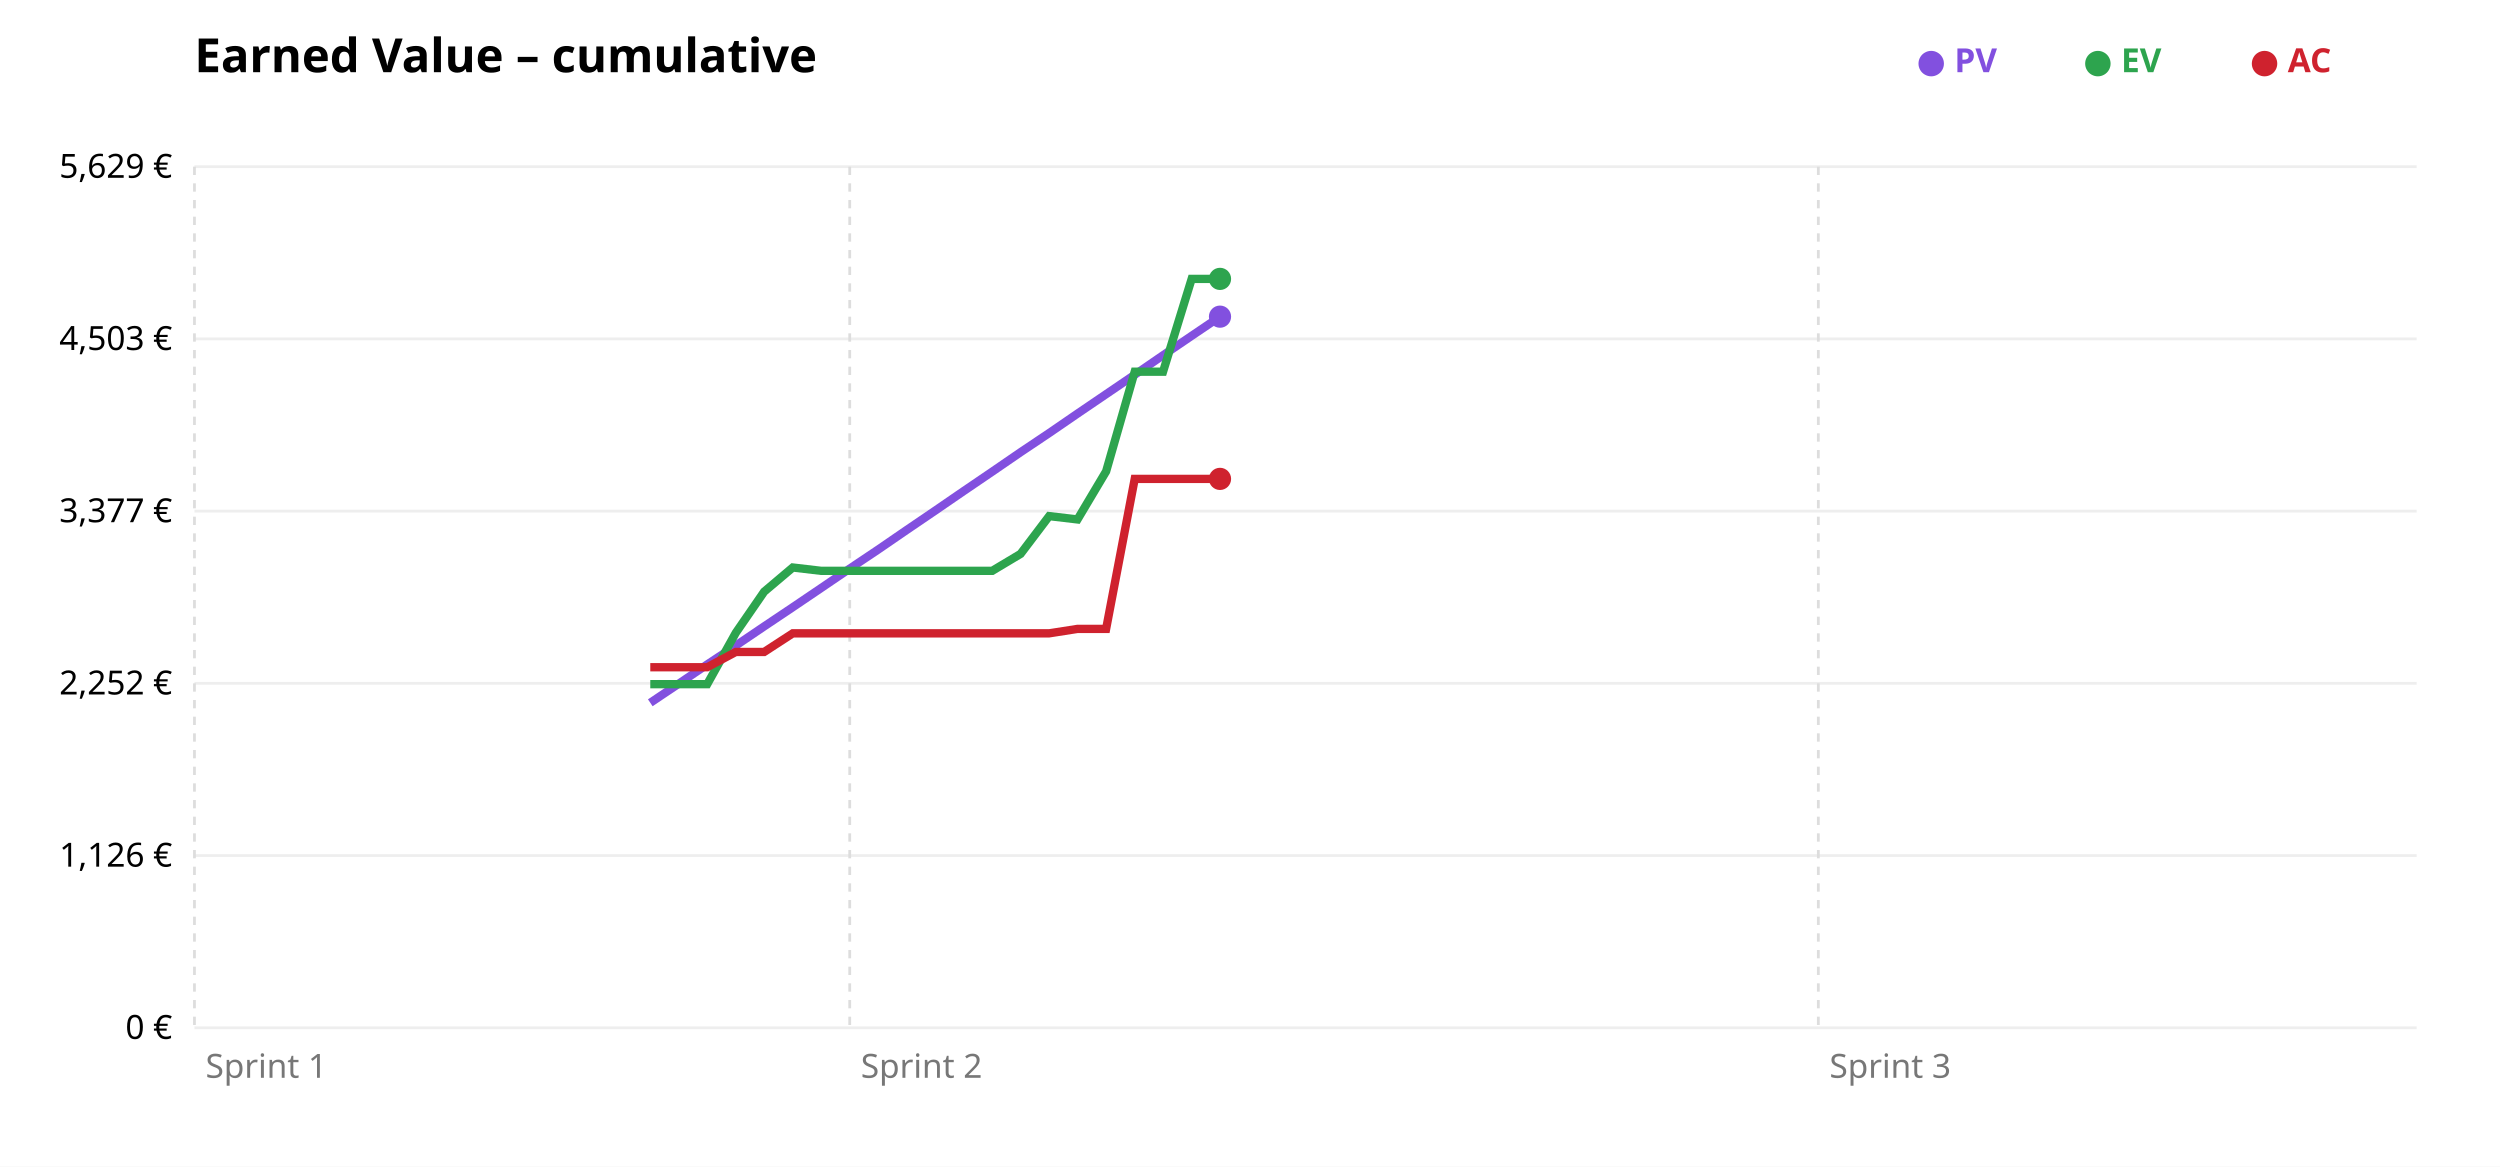
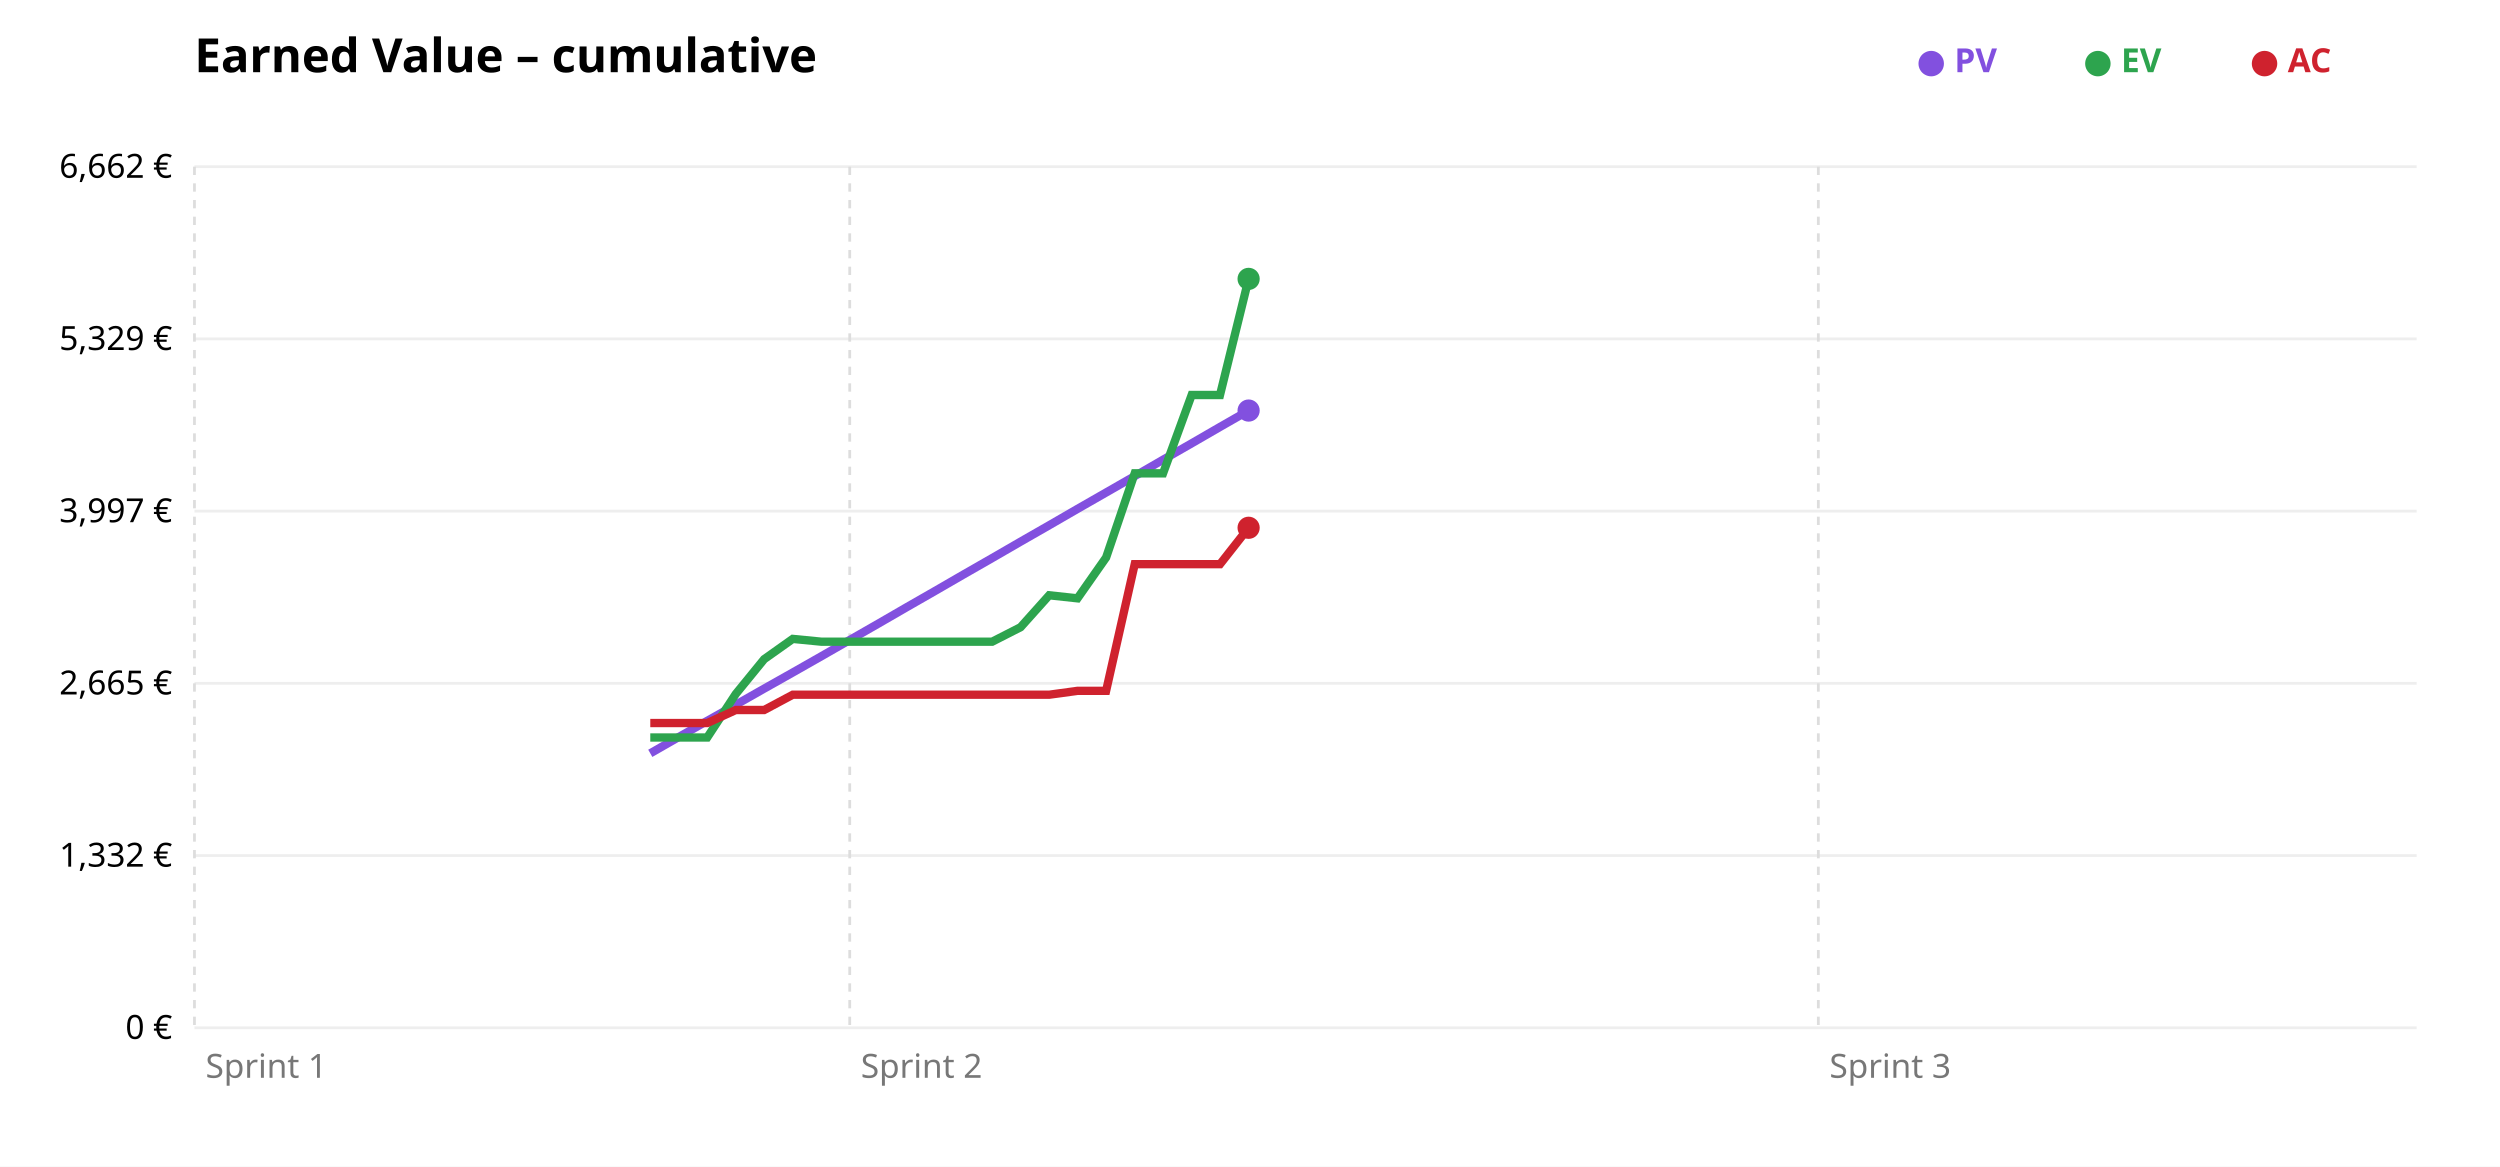
<svg xmlns="http://www.w3.org/2000/svg" width="900" height="420" font-family="sans-serif" font-size="12">
  <rect width="100%" height="100%" fill="white" />
  <text x="70" y="26" font-size="17" font-weight="bold">Earned Value – cumulative</text>
  <line x1="70" y1="370.0" x2="870" y2="370.0" stroke="#eee" />
  <text x="62" y="374.0" text-anchor="end">0 €</text>
  <line x1="70" y1="308.0" x2="870" y2="308.0" stroke="#eee" />
-   <text x="62" y="312.0" text-anchor="end">1,126 €</text>
+   <text x="62" y="312.0" text-anchor="end">1,332 €</text>
  <line x1="70" y1="246.0" x2="870" y2="246.0" stroke="#eee" />
-   <text x="62" y="250.0" text-anchor="end">2,252 €</text>
+   <text x="62" y="250.0" text-anchor="end">2,665 €</text>
  <line x1="70" y1="184.0" x2="870" y2="184.0" stroke="#eee" />
-   <text x="62" y="188.0" text-anchor="end">3,377 €</text>
+   <text x="62" y="188.0" text-anchor="end">3,997 €</text>
  <line x1="70" y1="122.0" x2="870" y2="122.0" stroke="#eee" />
-   <text x="62" y="126.0" text-anchor="end">4,503 €</text>
+   <text x="62" y="126.0" text-anchor="end">5,329 €</text>
  <line x1="70" y1="60.0" x2="870" y2="60.0" stroke="#eee" />
-   <text x="62" y="64.0" text-anchor="end">5,629 €</text>
+   <text x="62" y="64.0" text-anchor="end">6,662 €</text>
  <line x1="70.0" y1="60" x2="70.0" y2="370" stroke="#ddd" stroke-dasharray="3 3" />
  <text x="74.0" y="388" fill="#777">Sprint 1</text>
  <line x1="305.9" y1="60" x2="305.9" y2="370" stroke="#ddd" stroke-dasharray="3 3" />
  <text x="309.9" y="388" fill="#777">Sprint 2</text>
  <line x1="654.6" y1="60" x2="654.6" y2="370" stroke="#ddd" stroke-dasharray="3 3" />
  <text x="658.6" y="388" fill="#777">Sprint 3</text>
-   <polyline points="234.1,253.0 244.4,246.1 254.6,239.2 264.9,232.4 275.1,225.5 285.4,218.6 295.6,211.7 305.9,204.7 316.2,197.8 326.4,190.8 336.7,183.8 346.9,176.8 357.2,169.8 367.4,162.8 377.7,155.9 387.9,148.9 398.2,141.9 408.5,134.9 418.7,127.9 429.0,120.9 439.2,114.0" fill="none" stroke="#8250df" stroke-width="3" />
-   <circle cx="439.2" cy="114.0" r="4" fill="#8250df" />
+   <polyline points="234.1,271.2 244.4,265.3 254.6,259.5 264.9,253.7 275.1,247.9 285.4,242.1 295.6,236.3 305.9,230.4 316.2,224.5 326.4,218.6 336.7,212.7 346.9,206.8 357.2,200.9 367.4,195.0 377.7,189.1 387.9,183.2 398.2,177.3 408.5,171.4 418.7,165.5 429.0,159.6 439.2,153.7 449.5,147.8" fill="none" stroke="#8250df" stroke-width="3" />
+   <circle cx="449.5" cy="147.8" r="4" fill="#8250df" />
  <text x="690" y="26" fill="#8250df" font-weight="bold">● PV</text>
-   <polyline points="234.1,246.3 244.4,246.3 254.6,246.3 264.9,227.8 275.1,213.0 285.4,204.3 295.6,205.5 305.9,205.5 316.2,205.5 326.4,205.5 336.7,205.5 346.9,205.5 357.2,205.5 367.4,199.4 377.7,185.8 387.9,187.0 398.2,169.7 408.5,133.8 418.7,133.8 429.0,100.4 439.2,100.4" fill="none" stroke="#2da44e" stroke-width="3" />
-   <circle cx="439.2" cy="100.4" r="4" fill="#2da44e" />
+   <polyline points="234.1,265.5 244.4,265.5 254.6,265.5 264.9,249.8 275.1,237.3 285.4,230.0 295.6,231.0 305.9,231.0 316.2,231.0 326.4,231.0 336.7,231.0 346.9,231.0 357.2,231.0 367.4,225.8 377.7,214.3 387.9,215.4 398.2,200.7 408.5,170.4 418.7,170.4 429.0,142.2 439.2,142.2 449.5,100.4" fill="none" stroke="#2da44e" stroke-width="3" />
+   <circle cx="449.5" cy="100.4" r="4" fill="#2da44e" />
  <text x="750" y="26" fill="#2da44e" font-weight="bold">● EV</text>
-   <polyline points="234.1,240.2 244.4,240.2 254.6,240.2 264.9,234.7 275.1,234.7 285.4,228.0 295.6,228.0 305.9,228.0 316.2,228.0 326.4,228.0 336.7,228.0 346.9,228.0 357.2,228.0 367.4,228.0 377.7,228.0 387.9,226.4 398.2,226.4 408.5,172.4 418.7,172.4 429.0,172.4 439.2,172.4" fill="none" stroke="#cf222e" stroke-width="3" />
-   <circle cx="439.2" cy="172.4" r="4" fill="#cf222e" />
+   <polyline points="234.1,260.3 244.4,260.3 254.6,260.3 264.9,255.6 275.1,255.6 285.4,250.1 295.6,250.1 305.9,250.1 316.2,250.1 326.4,250.1 336.7,250.1 346.9,250.1 357.2,250.1 367.4,250.1 377.7,250.1 387.9,248.7 398.2,248.7 408.5,203.1 418.7,203.1 429.0,203.1 439.2,203.1 449.5,190.0" fill="none" stroke="#cf222e" stroke-width="3" />
+   <circle cx="449.5" cy="190.0" r="4" fill="#cf222e" />
  <text x="810" y="26" fill="#cf222e" font-weight="bold">● AC</text>
</svg>
